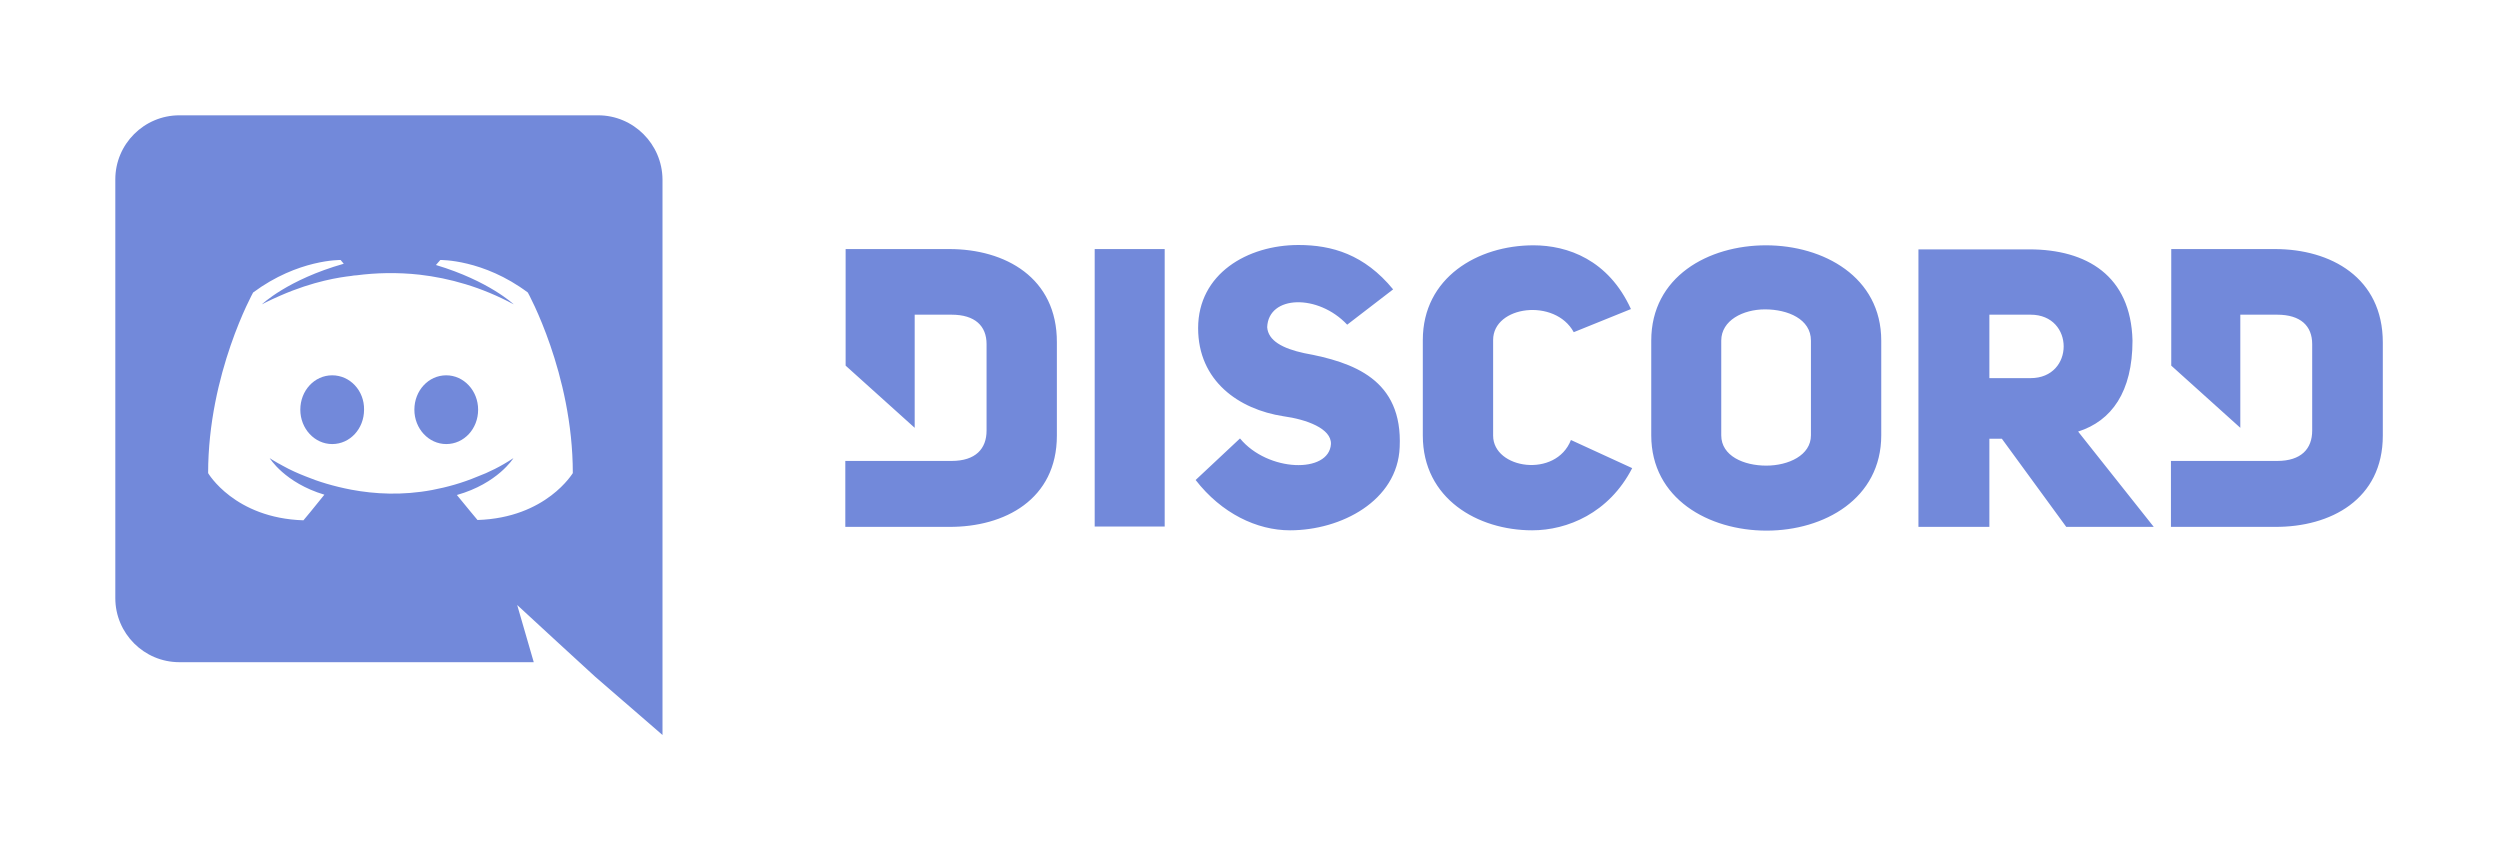
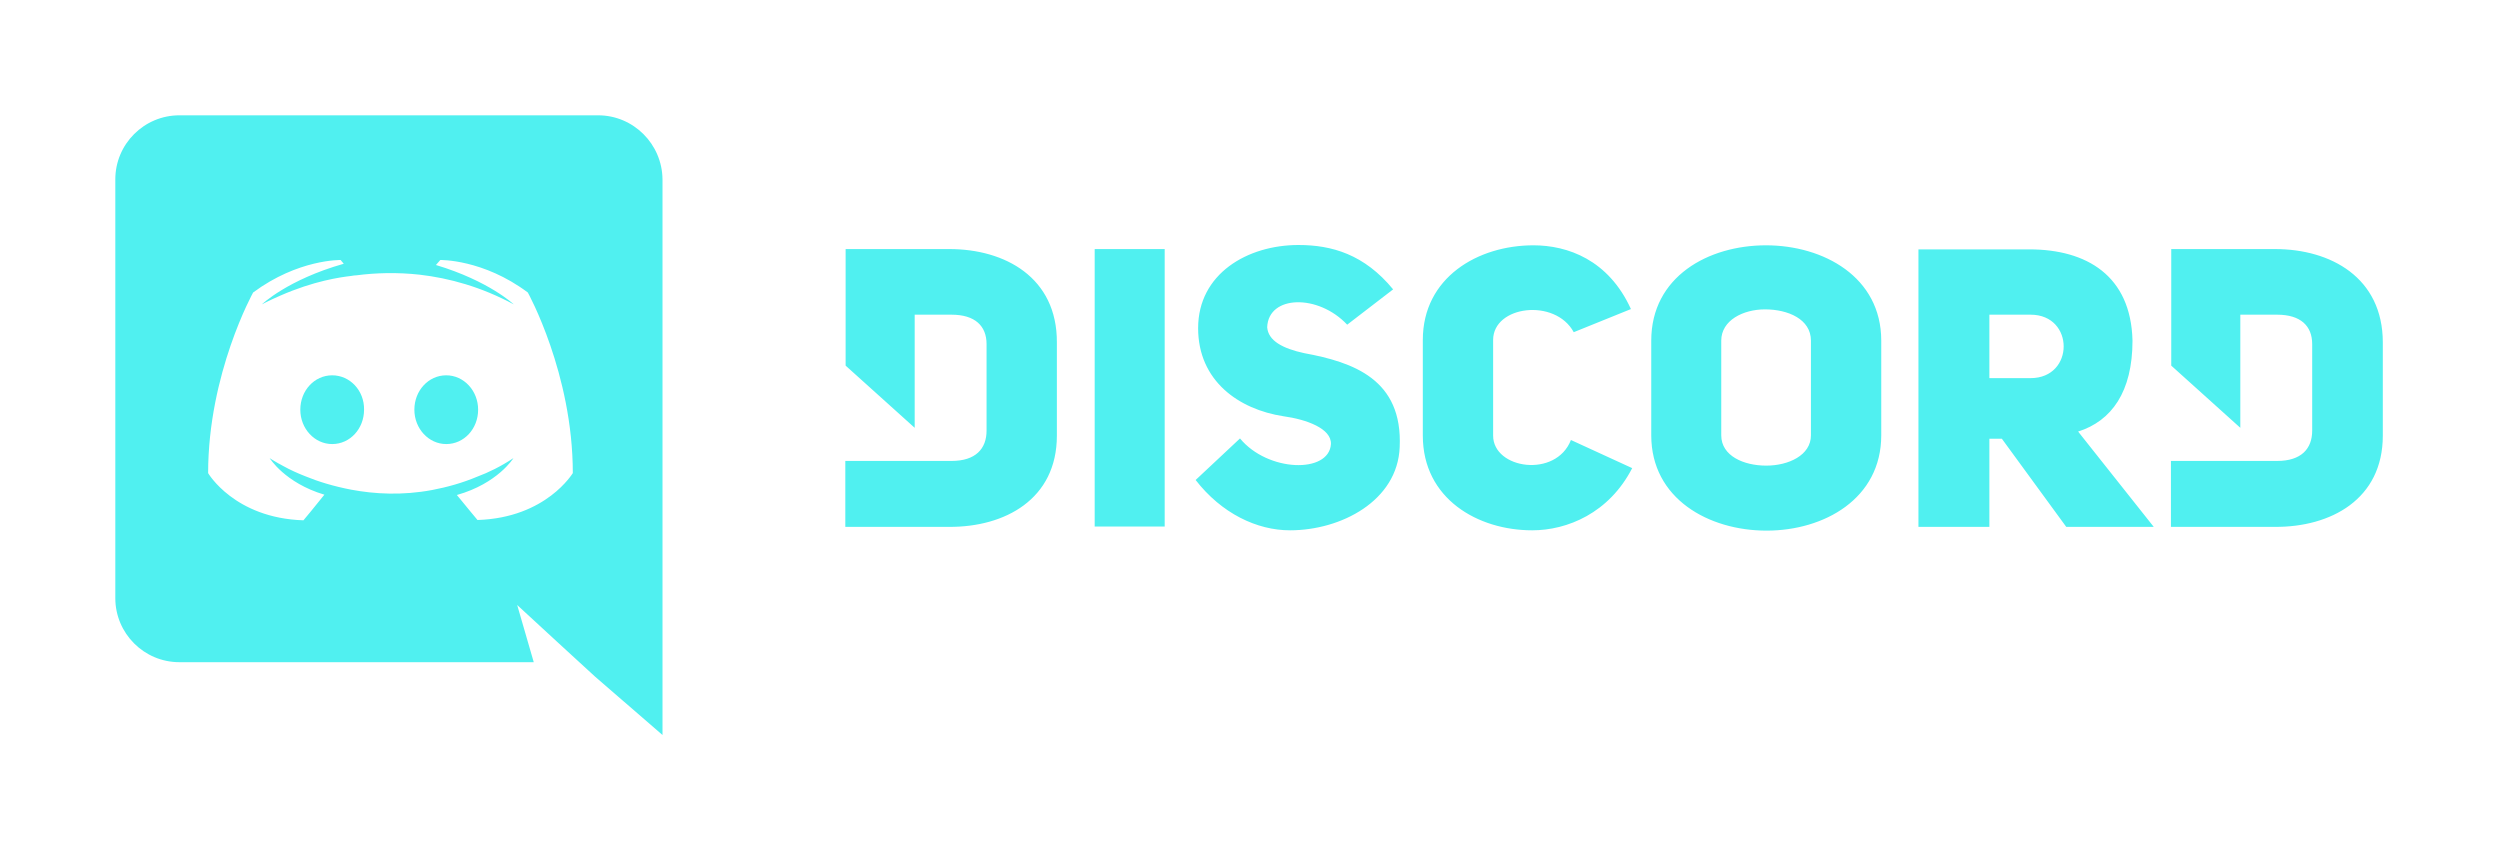
<svg xmlns="http://www.w3.org/2000/svg" id="Layer_1" viewBox="0 0 800 272.1">
-   <style>.st0{fill:#7289DA;}</style>
+   <style>.st0{fill:#50F0F0;}</style>
  <path class="st0" d="M142.8 120.1c-5.7 0-10.2 4.9-10.2 11s4.6 11 10.2 11c5.7 0 10.2-4.9 10.2-11s-4.6-11-10.2-11zM106.3 120.1c-5.7 0-10.2 4.9-10.2 11s4.6 11 10.2 11c5.7 0 10.2-4.9 10.2-11 .1-6.1-4.5-11-10.2-11z" />
  <path class="st0" d="M191.4 36.9h-134c-11.3 0-20.5 9.2-20.5 20.5v134c0 11.3 9.2 20.5 20.5 20.5h113.4l-5.3-18.3 12.8 11.8 12.1 11.1 21.6 18.7V57.4c-.1-11.3-9.3-20.5-20.6-20.5zm-38.6 129.5s-3.6-4.3-6.6-8c13.1-3.7 18.1-11.8 18.1-11.8-4.1 2.7-8 4.6-11.5 5.9-5 2.1-9.8 3.4-14.5 4.3-9.6 1.8-18.4 1.3-25.9-.1-5.7-1.1-10.6-2.6-14.7-4.3-2.3-.9-4.8-2-7.3-3.4-.3-.2-.6-.3-.9-.5-.2-.1-.3-.2-.4-.2-1.8-1-2.8-1.7-2.8-1.7s4.8 7.9 17.5 11.7c-3 3.8-6.7 8.2-6.7 8.2-22.1-.7-30.5-15.1-30.5-15.1 0-31.9 14.4-57.8 14.4-57.8 14.4-10.7 28-10.4 28-10.4l1 1.2c-18 5.1-26.2 13-26.2 13s2.2-1.2 5.9-2.8c10.7-4.7 19.2-5.9 22.7-6.3.6-.1 1.1-.2 1.7-.2 6.1-.8 13-1 20.2-.2 9.5 1.1 19.7 3.9 30.1 9.5 0 0-7.9-7.5-24.9-12.6l1.4-1.6s13.7-.3 28 10.4c0 0 14.4 25.9 14.4 57.8 0-.1-8.4 14.3-30.5 15zM303.8 79.7h-33.2V117l22.1 19.9v-36.2h11.8c7.5 0 11.2 3.6 11.2 9.4v27.7c0 5.8-3.5 9.7-11.2 9.7h-34v21.1h33.2c17.8.1 34.5-8.8 34.5-29.2v-29.8c.1-20.8-16.6-29.9-34.4-29.9zm174 59.7v-30.6c0-11 19.8-13.5 25.8-2.5l18.3-7.4c-7.2-15.8-20.3-20.4-31.2-20.4-17.8 0-35.4 10.3-35.4 30.3v30.6c0 20.2 17.6 30.3 35 30.3 11.2 0 24.6-5.5 32-19.9l-19.6-9c-4.8 12.3-24.9 9.3-24.9-1.4zM417.3 113c-6.9-1.5-11.5-4-11.8-8.3.4-10.3 16.3-10.7 25.6-.8l14.7-11.3c-9.2-11.2-19.6-14.2-30.3-14.2-16.3 0-32.1 9.2-32.1 26.6 0 16.9 13 26 27.3 28.2 7.3 1 15.4 3.9 15.2 8.9-.6 9.5-20.2 9-29.1-1.8l-14.2 13.3c8.3 10.7 19.6 16.1 30.2 16.1 16.3 0 34.4-9.4 35.1-26.6 1-21.7-14.8-27.2-30.6-30.1zm-67 55.5h22.4V79.7h-22.4v88.8zM728 79.7h-33.2V117l22.1 19.9v-36.2h11.8c7.5 0 11.2 3.6 11.2 9.4v27.7c0 5.8-3.5 9.7-11.2 9.7h-34v21.1H728c17.8.1 34.5-8.8 34.5-29.2v-29.8c0-20.8-16.7-29.9-34.5-29.9zm-162.9-1.2c-18.4 0-36.7 10-36.7 30.5v30.3c0 20.3 18.4 30.5 36.9 30.5 18.4 0 36.7-10.2 36.7-30.5V109c0-20.4-18.5-30.5-36.9-30.5zm14.4 60.8c0 6.4-7.2 9.7-14.3 9.7-7.2 0-14.4-3.1-14.4-9.7V109c0-6.5 7-10 14-10 7.3 0 14.7 3.1 14.7 10v30.3zM682.4 109c-.5-20.8-14.7-29.2-33-29.2h-35.5v88.8h22.7v-28.2h4l20.6 28.2h28L665 138.1c10.7-3.4 17.4-12.7 17.4-29.1zm-32.6 12h-13.2v-20.3h13.2c14.1 0 14.1 20.3 0 20.3z" />
</svg>
